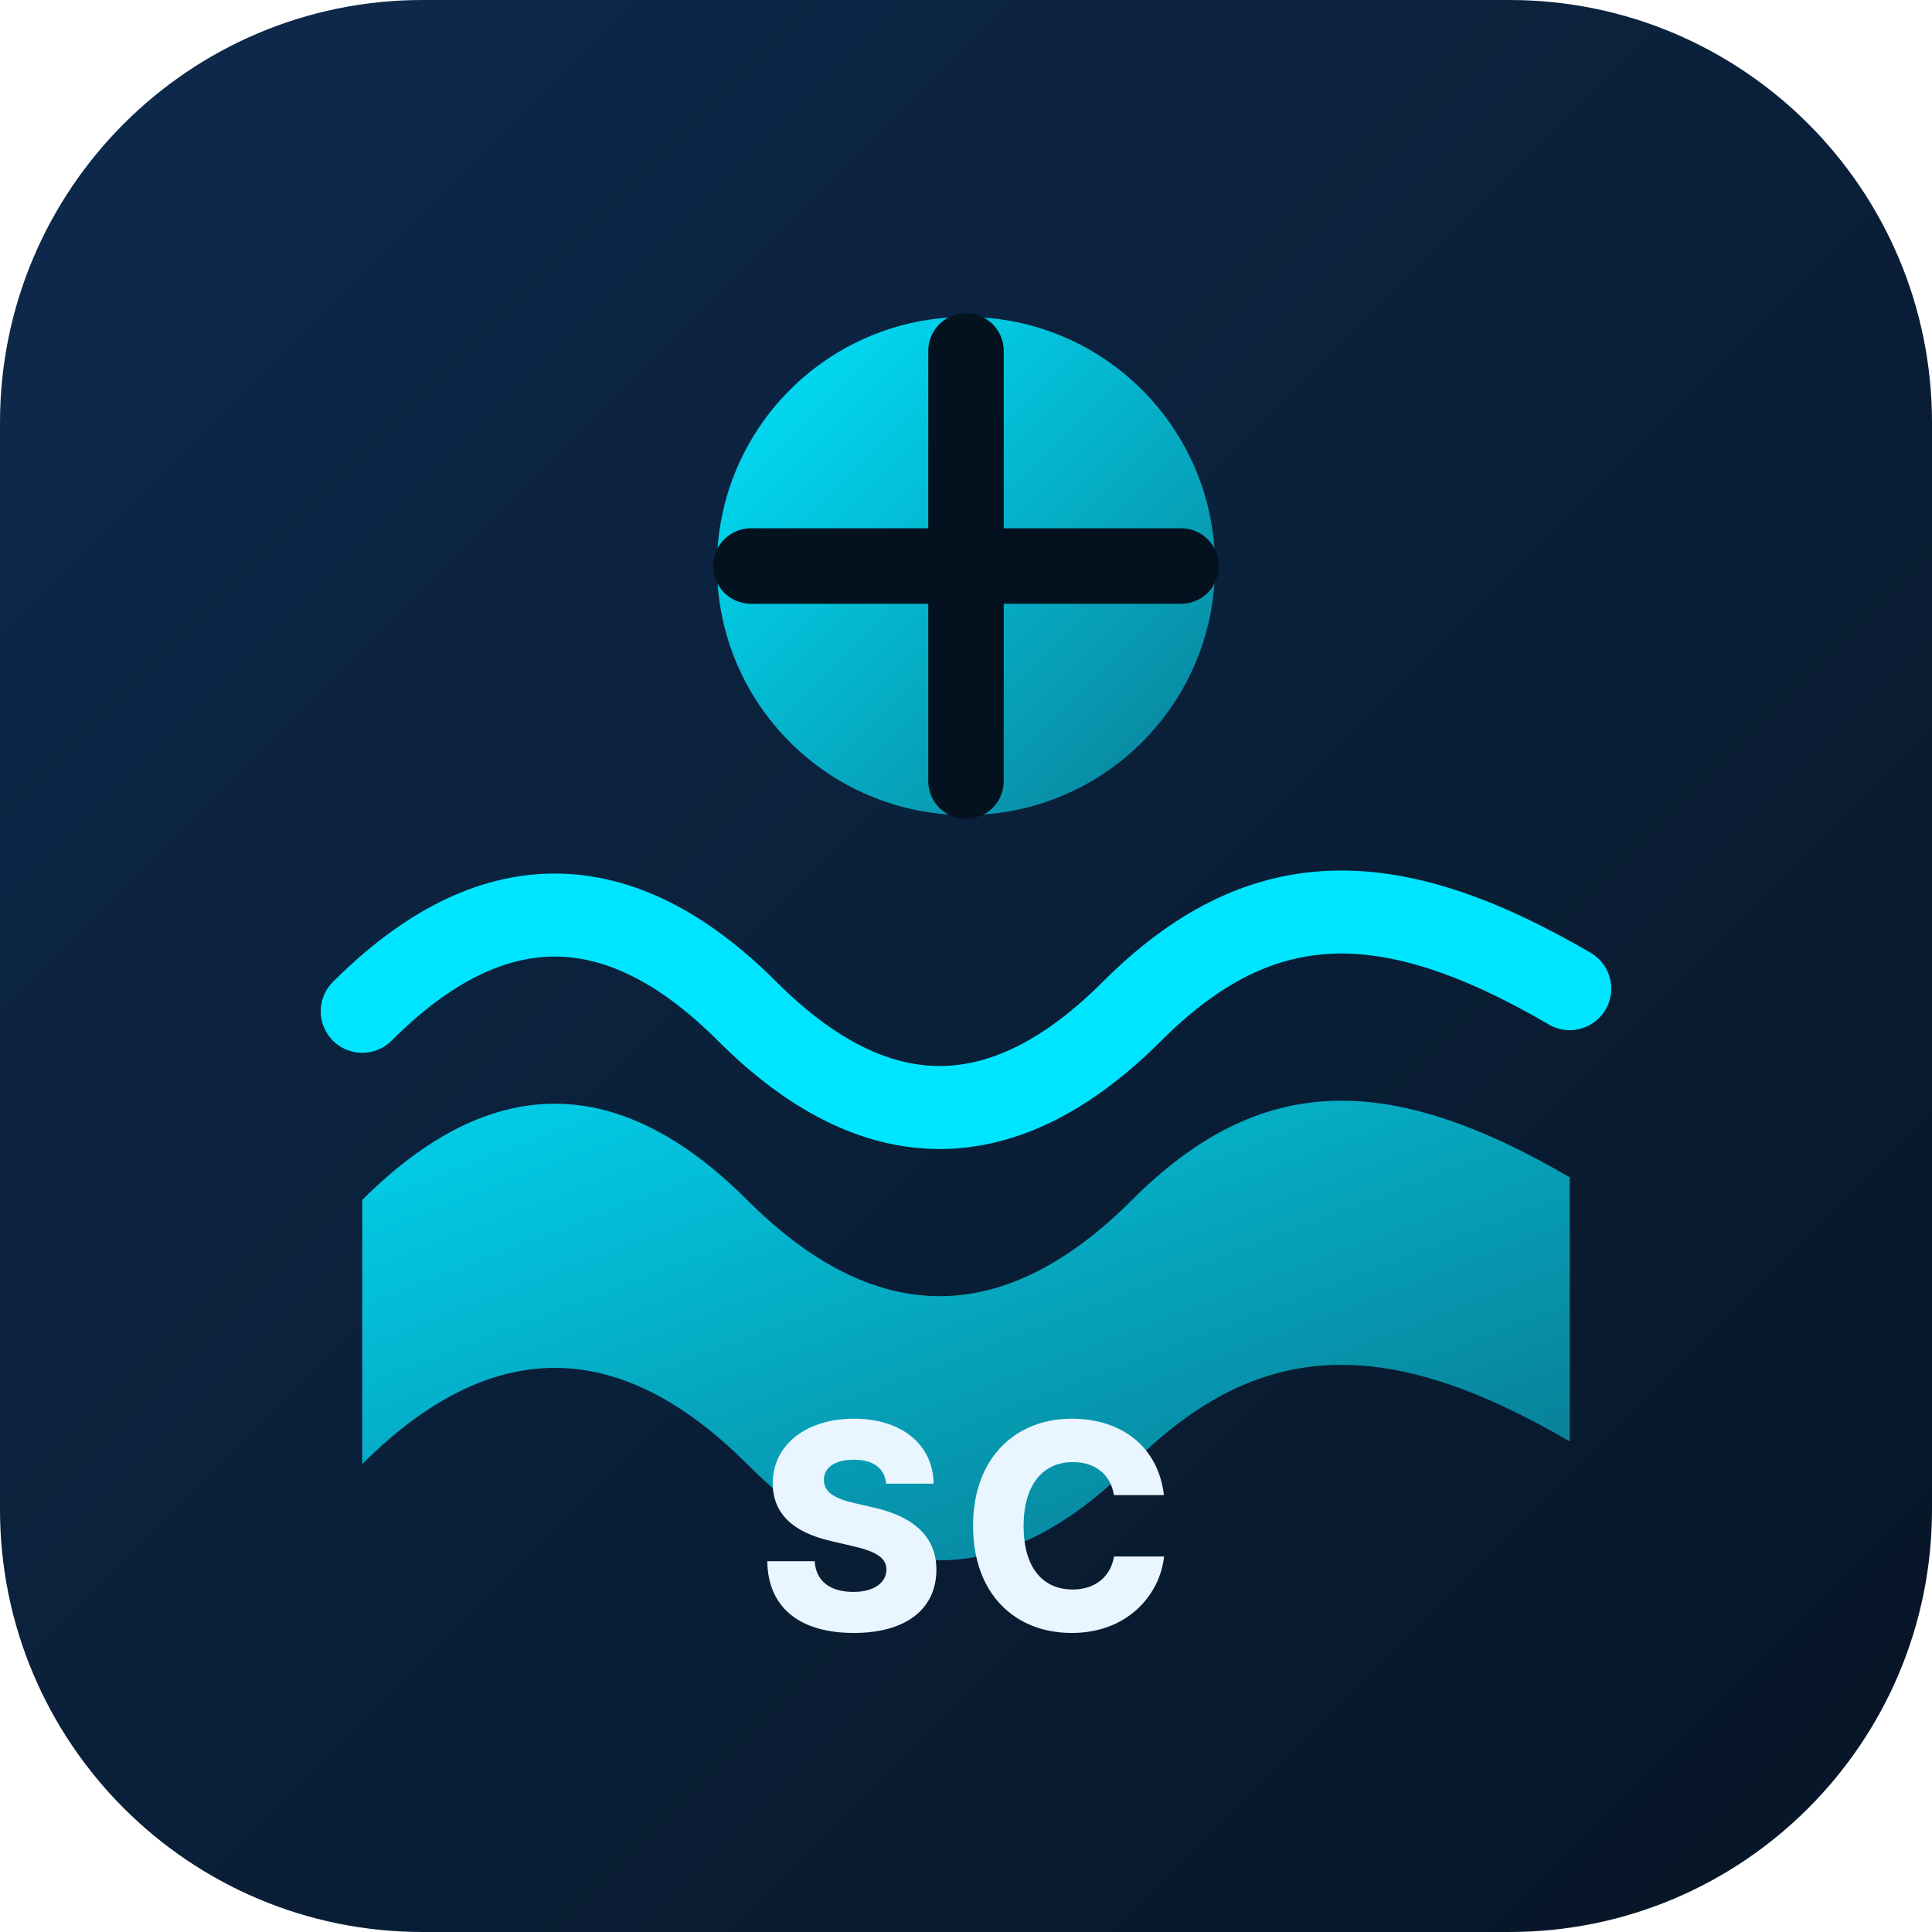
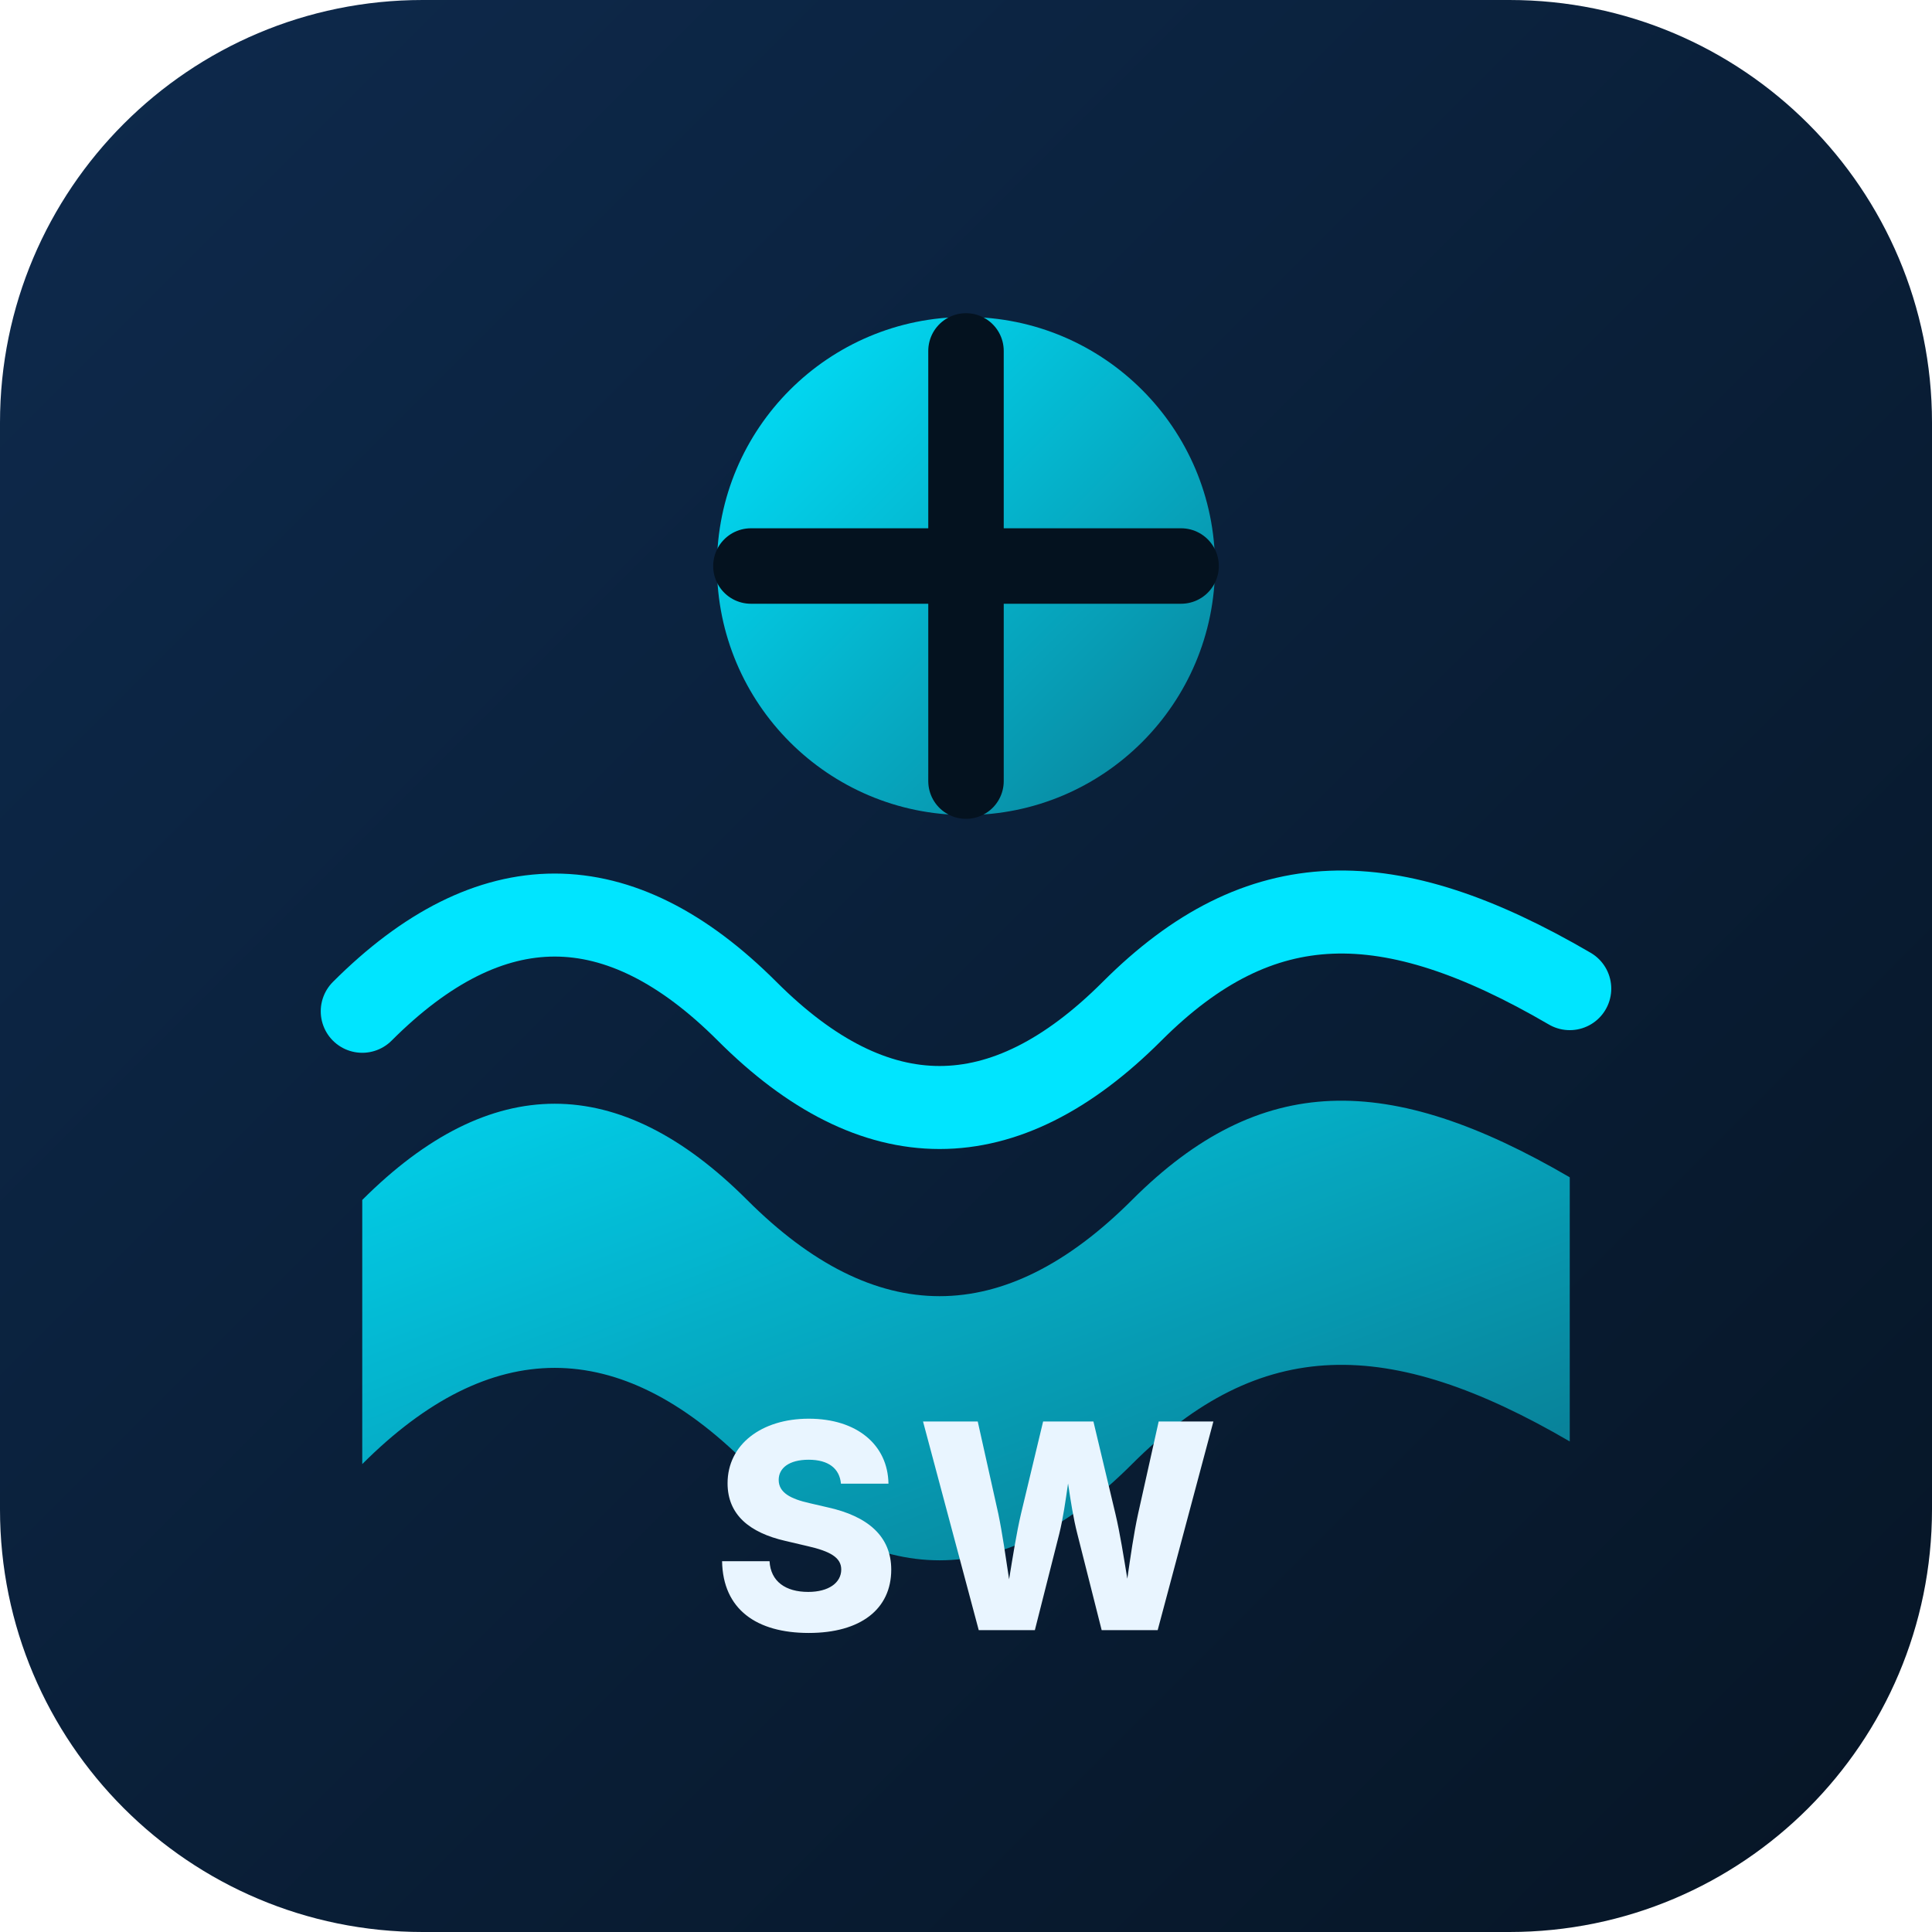
- <svg xmlns="http://www.w3.org/2000/svg" viewBox="0 0 512 512" role="img" aria-label="SURF CREW Agadir app icon">
+ <svg xmlns="http://www.w3.org/2000/svg" viewBox="0 0 512 512" role="img" aria-label="SURF WETSUIT app icon">
  <defs>
    <linearGradient id="bg" x1="0" y1="0" x2="1" y2="1">
      <stop offset="0" stop-color="#0e2a4d" />
      <stop offset="1" stop-color="#061525" />
    </linearGradient>
    <linearGradient id="accent" x1="0" y1="0" x2="1" y2="1">
      <stop offset="0" stop-color="#00E5FF" />
      <stop offset="1" stop-color="#0a7f96" />
    </linearGradient>
  </defs>
  <rect width="512" height="512" rx="112" fill="url(#bg)" />
  <path d="M96 318c34-34 68-34 102 0s68 34 102 0 68-34 116-6v70c-48-28-82-28-116 6s-68 34-102 0-68-34-102 0z" fill="url(#accent)" opacity="0.9" />
  <path d="M96 268c34-34 68-34 102 0s68 34 102 0 68-34 116-6" fill="none" stroke="#00E5FF" stroke-width="22" stroke-linecap="round" />
  <circle cx="256" cy="150" r="66" fill="url(#accent)" />
  <path d="M199 150h114M256 93v114" stroke="#04121f" stroke-width="20" stroke-linecap="round" />
-   <text x="256" y="432" font-family="Inter, Helvetica, Arial, sans-serif" font-size="76" font-weight="800" fill="#e9f5ff" text-anchor="middle" letter-spacing="4">SC</text>
+   <text x="256" y="432" font-family="Inter, Helvetica, Arial, sans-serif" font-size="76" font-weight="800" fill="#e9f5ff" text-anchor="middle" letter-spacing="4">SW</text>
</svg>
